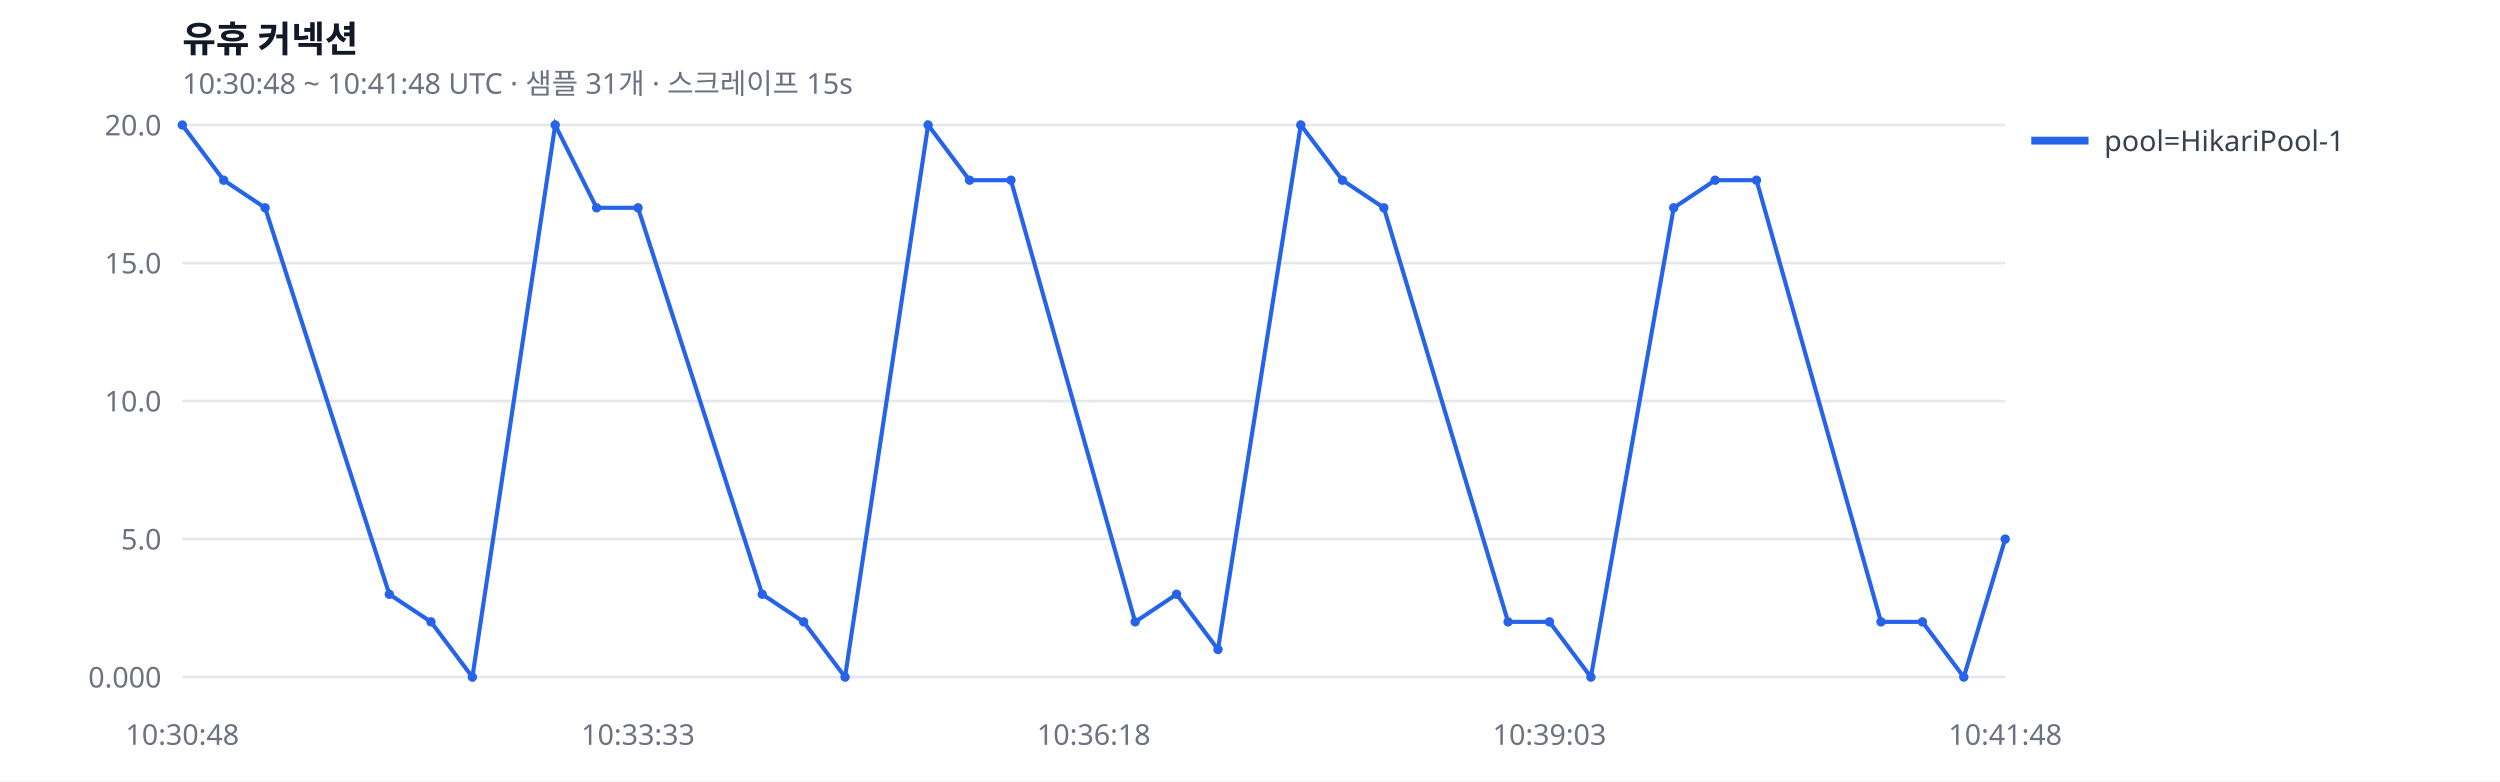
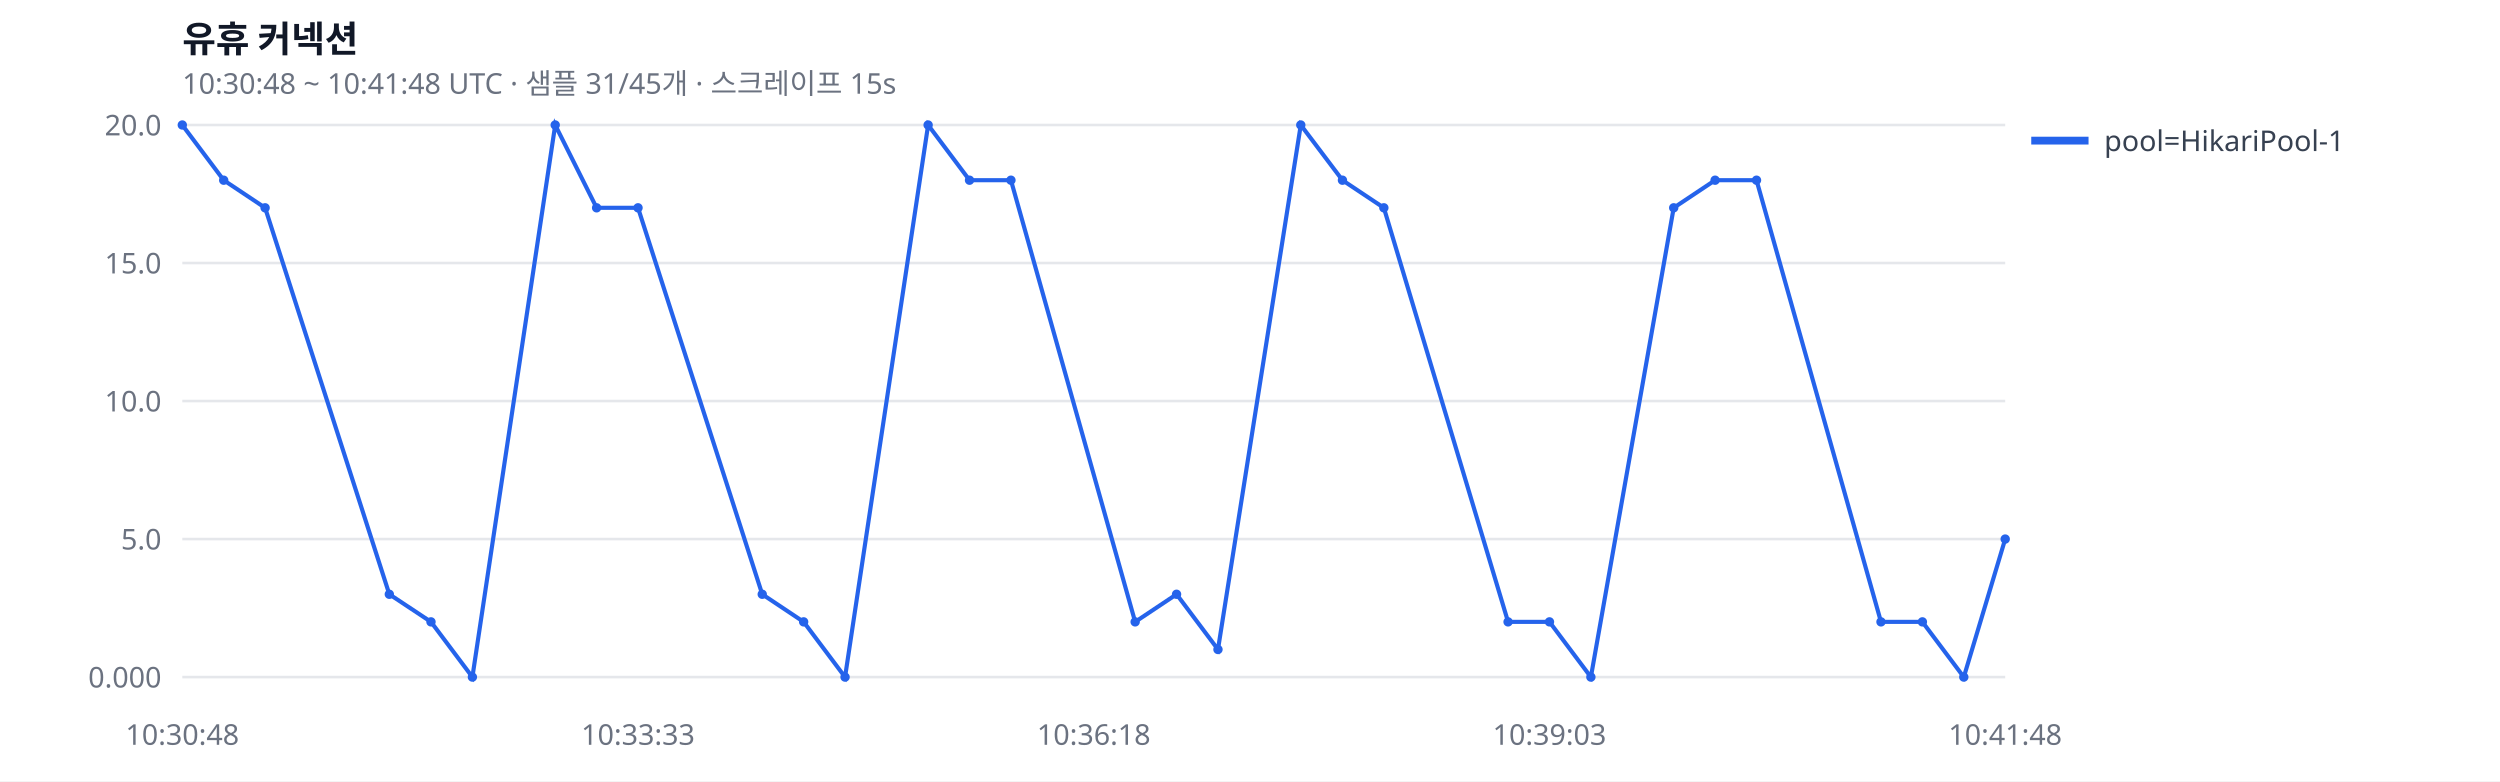
<svg xmlns="http://www.w3.org/2000/svg" width="960" height="300" viewBox="0 0 960 300" font-family="ui-sans-serif,system-ui,sans-serif">
  <rect width="960" height="300" fill="#ffffff" />
  <text x="70" y="20" font-size="14" font-weight="600" fill="#111827">유휴 커넥션</text>
-   <text x="70" y="36" font-size="11" fill="#6b7280">10:30:48 ~ 10:41:48 UTC · 샘플 31개 · 스크레이프 15s</text>
+   <text x="70" y="36" font-size="11" fill="#6b7280">10:30:48 ~ 10:41:48 UTC · 샘플 31/45개 · 스크레이프 15s</text>
  <line x1="70" y1="260.0" x2="770.0" y2="260.0" stroke="#e5e7eb" />
  <text x="62" y="264.0" font-size="11" text-anchor="end" fill="#6b7280">0.000</text>
  <line x1="70" y1="207.0" x2="770.0" y2="207.0" stroke="#e5e7eb" />
  <text x="62" y="211.0" font-size="11" text-anchor="end" fill="#6b7280">5.0</text>
  <line x1="70" y1="154.0" x2="770.0" y2="154.0" stroke="#e5e7eb" />
  <text x="62" y="158.0" font-size="11" text-anchor="end" fill="#6b7280">10.0</text>
  <line x1="70" y1="101.0" x2="770.0" y2="101.0" stroke="#e5e7eb" />
  <text x="62" y="105.0" font-size="11" text-anchor="end" fill="#6b7280">15.0</text>
  <line x1="70" y1="48.0" x2="770.0" y2="48.0" stroke="#e5e7eb" />
  <text x="62" y="52.0" font-size="11" text-anchor="end" fill="#6b7280">20.0</text>
  <text x="70.0" y="286" font-size="11" text-anchor="middle" fill="#6b7280">10:30:48</text>
  <text x="245.0" y="286" font-size="11" text-anchor="middle" fill="#6b7280">10:33:33</text>
  <text x="420.0" y="286" font-size="11" text-anchor="middle" fill="#6b7280">10:36:18</text>
  <text x="595.0" y="286" font-size="11" text-anchor="middle" fill="#6b7280">10:39:03</text>
  <text x="770.0" y="286" font-size="11" text-anchor="middle" fill="#6b7280">10:41:48</text>
  <path d="M70.0,48.0 L85.9,69.2 L101.8,79.8 L149.5,228.2 L165.5,238.8 L181.4,260.0 L213.2,48.0 L229.1,79.8 L245.0,79.8 L292.7,228.2 L308.6,238.8 L324.5,260.0 L356.4,48.0 L372.3,69.2 L388.2,69.2 L435.9,238.8 L451.8,228.2 L467.7,249.4 L499.5,48.0 L515.5,69.2 L531.4,79.8 L579.1,238.8 L595.0,238.8 L610.9,260.0 L642.7,79.8 L658.6,69.2 L674.5,69.2 L722.3,238.8 L738.2,238.8 L754.1,260.0 L770.0,207.0" fill="none" stroke="#2563eb" stroke-width="1.6" />
  <circle cx="70.0" cy="48.0" r="1.8" fill="#2563eb" />
  <circle cx="85.9" cy="69.2" r="1.8" fill="#2563eb" />
  <circle cx="101.8" cy="79.8" r="1.8" fill="#2563eb" />
  <circle cx="149.5" cy="228.2" r="1.8" fill="#2563eb" />
  <circle cx="165.5" cy="238.8" r="1.8" fill="#2563eb" />
  <circle cx="181.4" cy="260.0" r="1.8" fill="#2563eb" />
  <circle cx="213.2" cy="48.0" r="1.8" fill="#2563eb" />
  <circle cx="229.1" cy="79.8" r="1.8" fill="#2563eb" />
  <circle cx="245.0" cy="79.8" r="1.8" fill="#2563eb" />
  <circle cx="292.7" cy="228.2" r="1.8" fill="#2563eb" />
  <circle cx="308.6" cy="238.8" r="1.8" fill="#2563eb" />
  <circle cx="324.5" cy="260.0" r="1.8" fill="#2563eb" />
  <circle cx="356.4" cy="48.0" r="1.8" fill="#2563eb" />
  <circle cx="372.3" cy="69.2" r="1.8" fill="#2563eb" />
  <circle cx="388.2" cy="69.2" r="1.8" fill="#2563eb" />
  <circle cx="435.9" cy="238.8" r="1.8" fill="#2563eb" />
  <circle cx="451.8" cy="228.2" r="1.8" fill="#2563eb" />
  <circle cx="467.7" cy="249.4" r="1.8" fill="#2563eb" />
  <circle cx="499.5" cy="48.0" r="1.8" fill="#2563eb" />
  <circle cx="515.5" cy="69.2" r="1.8" fill="#2563eb" />
  <circle cx="531.4" cy="79.8" r="1.8" fill="#2563eb" />
  <circle cx="579.1" cy="238.8" r="1.8" fill="#2563eb" />
  <circle cx="595.0" cy="238.8" r="1.8" fill="#2563eb" />
  <circle cx="610.9" cy="260.0" r="1.8" fill="#2563eb" />
  <circle cx="642.7" cy="79.8" r="1.8" fill="#2563eb" />
  <circle cx="658.6" cy="69.2" r="1.8" fill="#2563eb" />
  <circle cx="674.5" cy="69.2" r="1.8" fill="#2563eb" />
  <circle cx="722.3" cy="238.8" r="1.8" fill="#2563eb" />
  <circle cx="738.2" cy="238.8" r="1.8" fill="#2563eb" />
  <circle cx="754.1" cy="260.0" r="1.8" fill="#2563eb" />
  <circle cx="770.0" cy="207.0" r="1.8" fill="#2563eb" />
  <line x1="780" y1="54" x2="802" y2="54" stroke="#2563eb" stroke-width="3" />
  <text x="808" y="58" font-size="11" fill="#374151">pool=HikariPool-1</text>
</svg>
